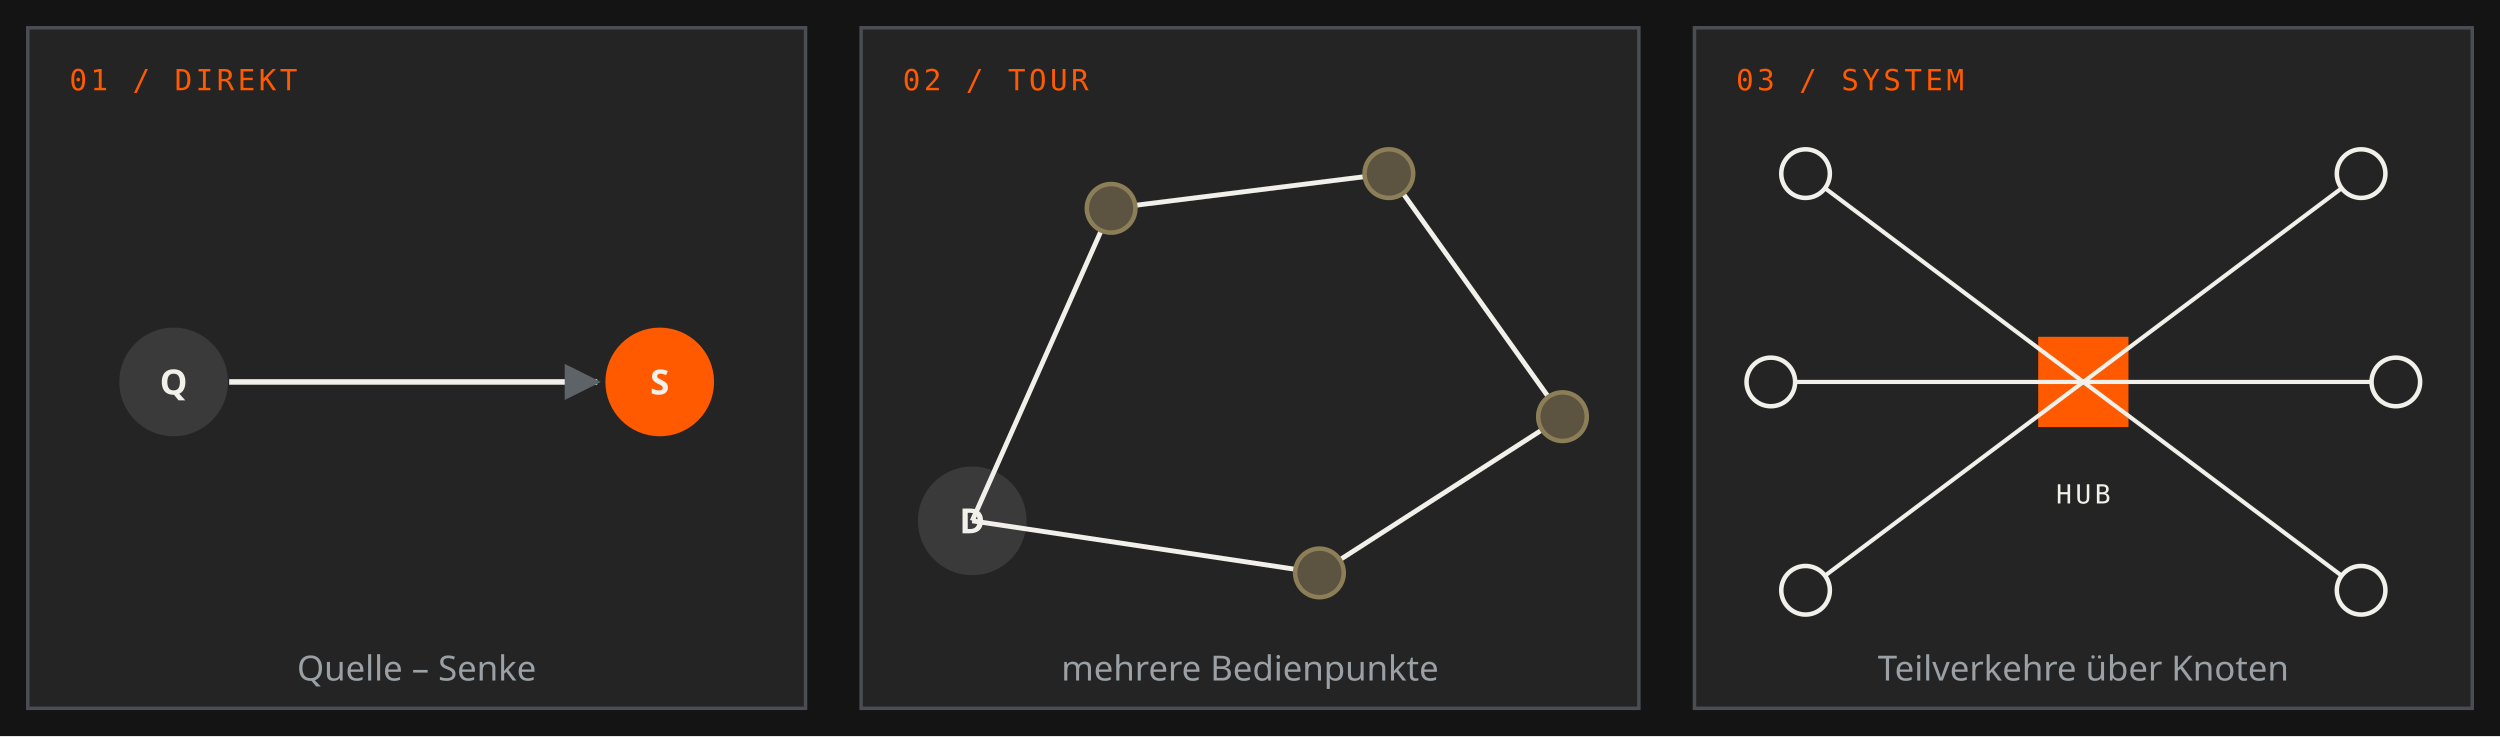
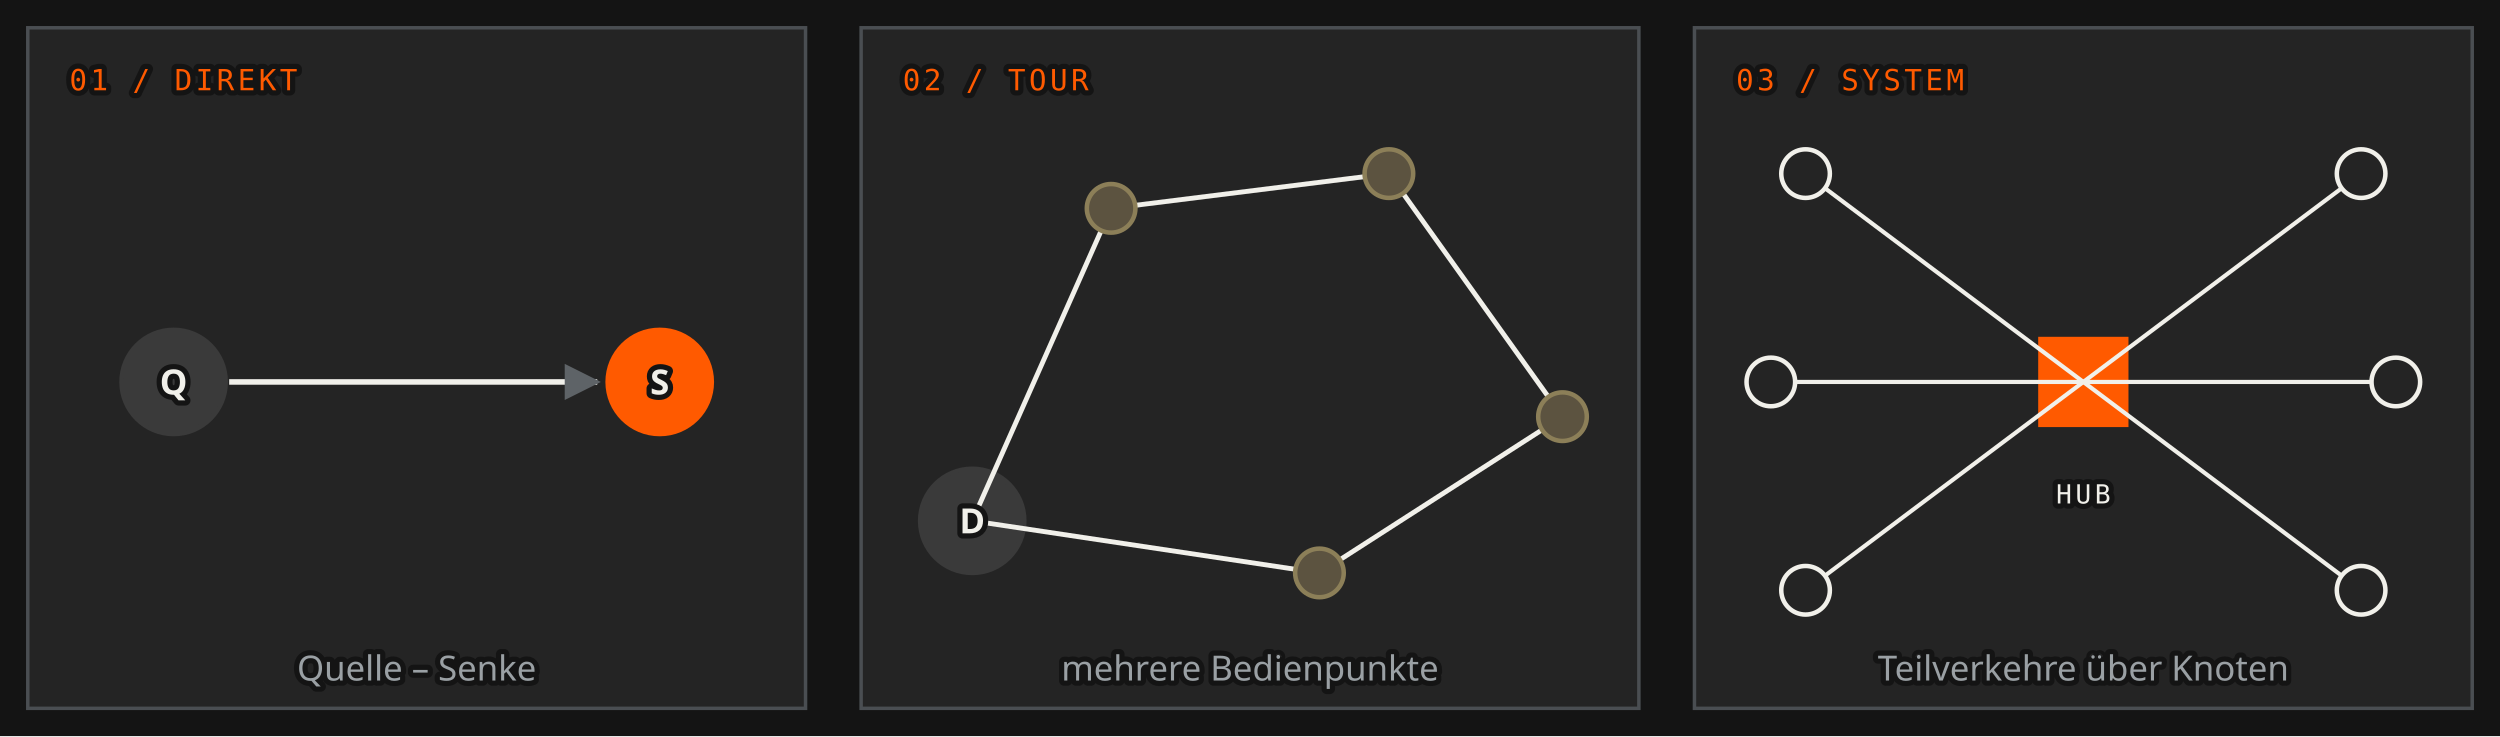
<svg xmlns="http://www.w3.org/2000/svg" viewBox="0 0 720 212" width="100%" font-family="IT, Inter Tight, sans-serif">
  <rect x="0" y="0" width="100%" height="100%" fill="#141414" />
  <defs>
    <marker id="ar" viewBox="0 0 10 10" refX="9" refY="5" markerWidth="6.5" markerHeight="6.5" orient="auto-start-reverse">
      <path d="M0,0 L10,5 L0,10 z" fill="#5E6367" />
    </marker>
    <marker id="arn" viewBox="0 0 10 10" refX="9" refY="5" markerWidth="6.5" markerHeight="6.5" orient="auto-start-reverse">
      <path d="M0,0 L10,5 L0,10 z" fill="#5E6367" />
    </marker>
    <marker id="aro" viewBox="0 0 10 10" refX="9" refY="5" markerWidth="6.5" markerHeight="6.5" orient="auto-start-reverse">
      <path d="M0,0 L10,5 L0,10 z" fill="#FF5A00" />
    </marker>
  </defs>
  <rect x="8" y="8" width="224" height="196" rx="0" fill="#242424" stroke="#4A4E52" stroke-width="1" />
-   <text x="20" y="26" font-size="8.4" fill="#FF5A00" text-anchor="start" font-weight="500" font-family="JB, JetBrains Mono, monospace" letter-spacing="1">01 / DIREKT</text>
-   <text x="120" y="196" font-size="10" fill="#9AA0A4" text-anchor="middle" font-weight="400">Quelle – Senke</text>
  <rect x="248" y="8" width="224" height="196" rx="0" fill="#242424" stroke="#4A4E52" stroke-width="1" />
-   <text x="260" y="26" font-size="8.4" fill="#FF5A00" text-anchor="start" font-weight="500" font-family="JB, JetBrains Mono, monospace" letter-spacing="1">02 / TOUR</text>
-   <text x="360" y="196" font-size="10" fill="#9AA0A4" text-anchor="middle" font-weight="400">mehrere Bedienpunkte</text>
  <rect x="488" y="8" width="224" height="196" rx="0" fill="#242424" stroke="#4A4E52" stroke-width="1" />
-   <text x="500" y="26" font-size="8.4" fill="#FF5A00" text-anchor="start" font-weight="500" font-family="JB, JetBrains Mono, monospace" letter-spacing="1">03 / SYSTEM</text>
-   <text x="600" y="196" font-size="10" fill="#9AA0A4" text-anchor="middle" font-weight="400">Teilverkehre über Knoten</text>
  <circle cx="50" cy="110" r="15" fill="#3A3A3A" stroke="#3A3A3A" stroke-width="1.3" />
-   <text x="50" y="113.6" font-size="10" fill="#F1F0EA" text-anchor="middle" font-weight="600">Q</text>
  <circle cx="190" cy="110" r="15" fill="#FF5A00" stroke="#FF5A00" stroke-width="1.3" />
-   <text x="190" y="113.6" font-size="10" fill="#F1F0EA" text-anchor="middle" font-weight="600">S</text>
  <line x1="66" y1="110" x2="172" y2="110" stroke="#F1F0EA" stroke-width="1.6" marker-end="url(#arn)" />
  <circle cx="280" cy="150" r="15" fill="#3A3A3A" stroke="#3A3A3A" stroke-width="1.3" />
-   <text x="280" y="153.6" font-size="10" fill="#F1F0EA" text-anchor="middle" font-weight="600">D</text>
  <path d="M280,150 L320,60 L400,50 L450,120 L380,165 L280,150" fill="none" stroke="#F1F0EA" stroke-width="1.4" stroke-dasharray="0" />
  <circle cx="320" cy="60" r="7" fill="#5C5340" stroke="#8C7F58" stroke-width="1.3" />
  <circle cx="400" cy="50" r="7" fill="#5C5340" stroke="#8C7F58" stroke-width="1.3" />
  <circle cx="450" cy="120" r="7" fill="#5C5340" stroke="#8C7F58" stroke-width="1.3" />
  <circle cx="380" cy="165" r="7" fill="#5C5340" stroke="#8C7F58" stroke-width="1.3" />
  <rect x="587" y="97" width="26" height="26" fill="#FF5A00" />
-   <text x="600" y="145" font-size="7.6" fill="#F1F0EA" text-anchor="middle" font-weight="500" font-family="JB, JetBrains Mono, monospace" letter-spacing="1">HUB</text>
  <line x1="520" y1="50" x2="600" y2="110" stroke="#F1F0EA" stroke-width="1.2" />
  <circle cx="520" cy="50" r="7" fill="#242424" stroke="#F1F0EA" stroke-width="1.3" />
  <line x1="680" y1="50" x2="600" y2="110" stroke="#F1F0EA" stroke-width="1.2" />
  <circle cx="680" cy="50" r="7" fill="#242424" stroke="#F1F0EA" stroke-width="1.3" />
  <line x1="520" y1="170" x2="600" y2="110" stroke="#F1F0EA" stroke-width="1.2" />
  <circle cx="520" cy="170" r="7" fill="#242424" stroke="#F1F0EA" stroke-width="1.3" />
  <line x1="680" y1="170" x2="600" y2="110" stroke="#F1F0EA" stroke-width="1.2" />
  <circle cx="680" cy="170" r="7" fill="#242424" stroke="#F1F0EA" stroke-width="1.3" />
  <line x1="510" y1="110" x2="600" y2="110" stroke="#F1F0EA" stroke-width="1.2" />
  <circle cx="510" cy="110" r="7" fill="#242424" stroke="#F1F0EA" stroke-width="1.3" />
  <line x1="690" y1="110" x2="600" y2="110" stroke="#F1F0EA" stroke-width="1.2" />
  <circle cx="690" cy="110" r="7" fill="#242424" stroke="#F1F0EA" stroke-width="1.3" />
+   <text stroke="#141414" stroke-width="3" stroke-linejoin="round" paint-order="stroke" x="20" y="26" font-size="8.4" fill="#FF5A00" text-anchor="start" font-weight="500" font-family="JB, JetBrains Mono, monospace" letter-spacing="1">01 / DIREKT</text>
+   <text stroke="#141414" stroke-width="3" stroke-linejoin="round" paint-order="stroke" x="120" y="196" font-size="10" fill="#9AA0A4" text-anchor="middle" font-weight="400">Quelle – Senke</text>
+   <text stroke="#141414" stroke-width="3" stroke-linejoin="round" paint-order="stroke" x="260" y="26" font-size="8.4" fill="#FF5A00" text-anchor="start" font-weight="500" font-family="JB, JetBrains Mono, monospace" letter-spacing="1">02 / TOUR</text>
+   <text stroke="#141414" stroke-width="3" stroke-linejoin="round" paint-order="stroke" x="360" y="196" font-size="10" fill="#9AA0A4" text-anchor="middle" font-weight="400">mehrere Bedienpunkte</text>
+   <text stroke="#141414" stroke-width="3" stroke-linejoin="round" paint-order="stroke" x="500" y="26" font-size="8.4" fill="#FF5A00" text-anchor="start" font-weight="500" font-family="JB, JetBrains Mono, monospace" letter-spacing="1">03 / SYSTEM</text>
+   <text stroke="#141414" stroke-width="3" stroke-linejoin="round" paint-order="stroke" x="600" y="196" font-size="10" fill="#9AA0A4" text-anchor="middle" font-weight="400">Teilverkehre über Knoten</text>
+   <text stroke="#141414" stroke-width="3" stroke-linejoin="round" paint-order="stroke" x="50" y="113.6" font-size="10" fill="#F1F0EA" text-anchor="middle" font-weight="600">Q</text>
+   <text stroke="#141414" stroke-width="3" stroke-linejoin="round" paint-order="stroke" x="190" y="113.6" font-size="10" fill="#F1F0EA" text-anchor="middle" font-weight="600">S</text>
+   <text stroke="#141414" stroke-width="3" stroke-linejoin="round" paint-order="stroke" x="280" y="153.6" font-size="10" fill="#F1F0EA" text-anchor="middle" font-weight="600">D</text>
+   <text stroke="#141414" stroke-width="3" stroke-linejoin="round" paint-order="stroke" x="600" y="145" font-size="7.6" fill="#F1F0EA" text-anchor="middle" font-weight="500" font-family="JB, JetBrains Mono, monospace" letter-spacing="1">HUB</text>
</svg>
